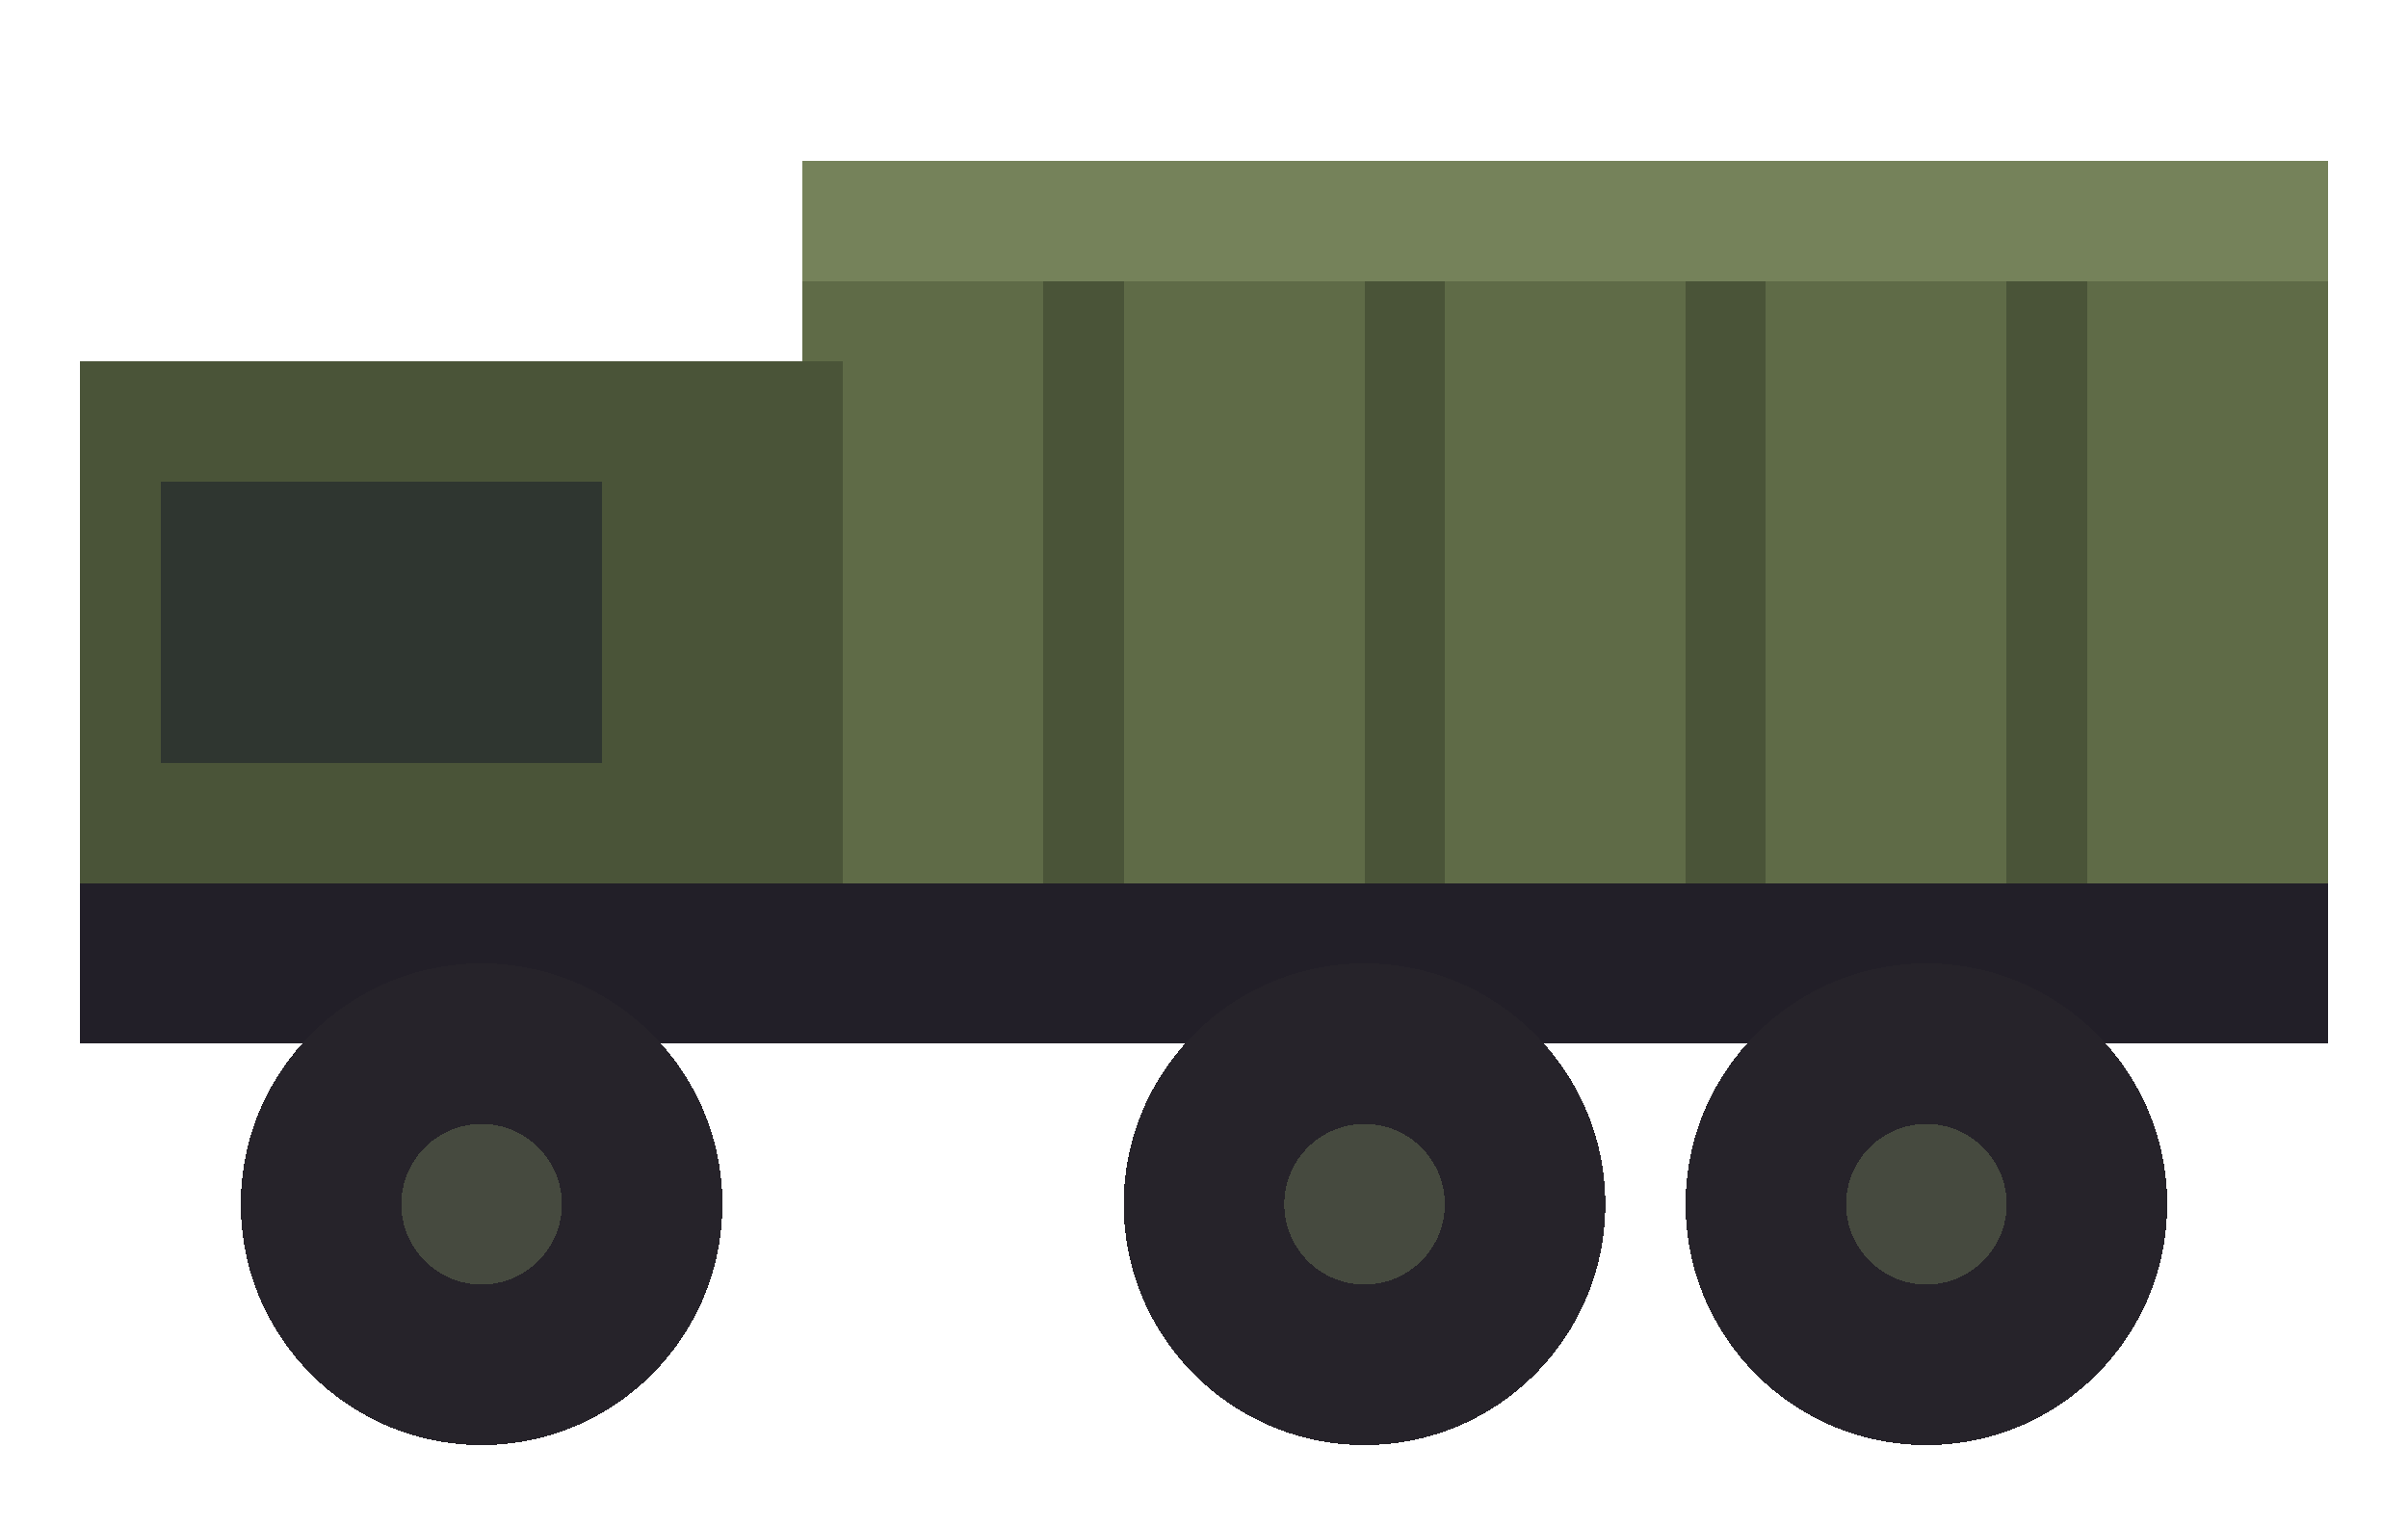
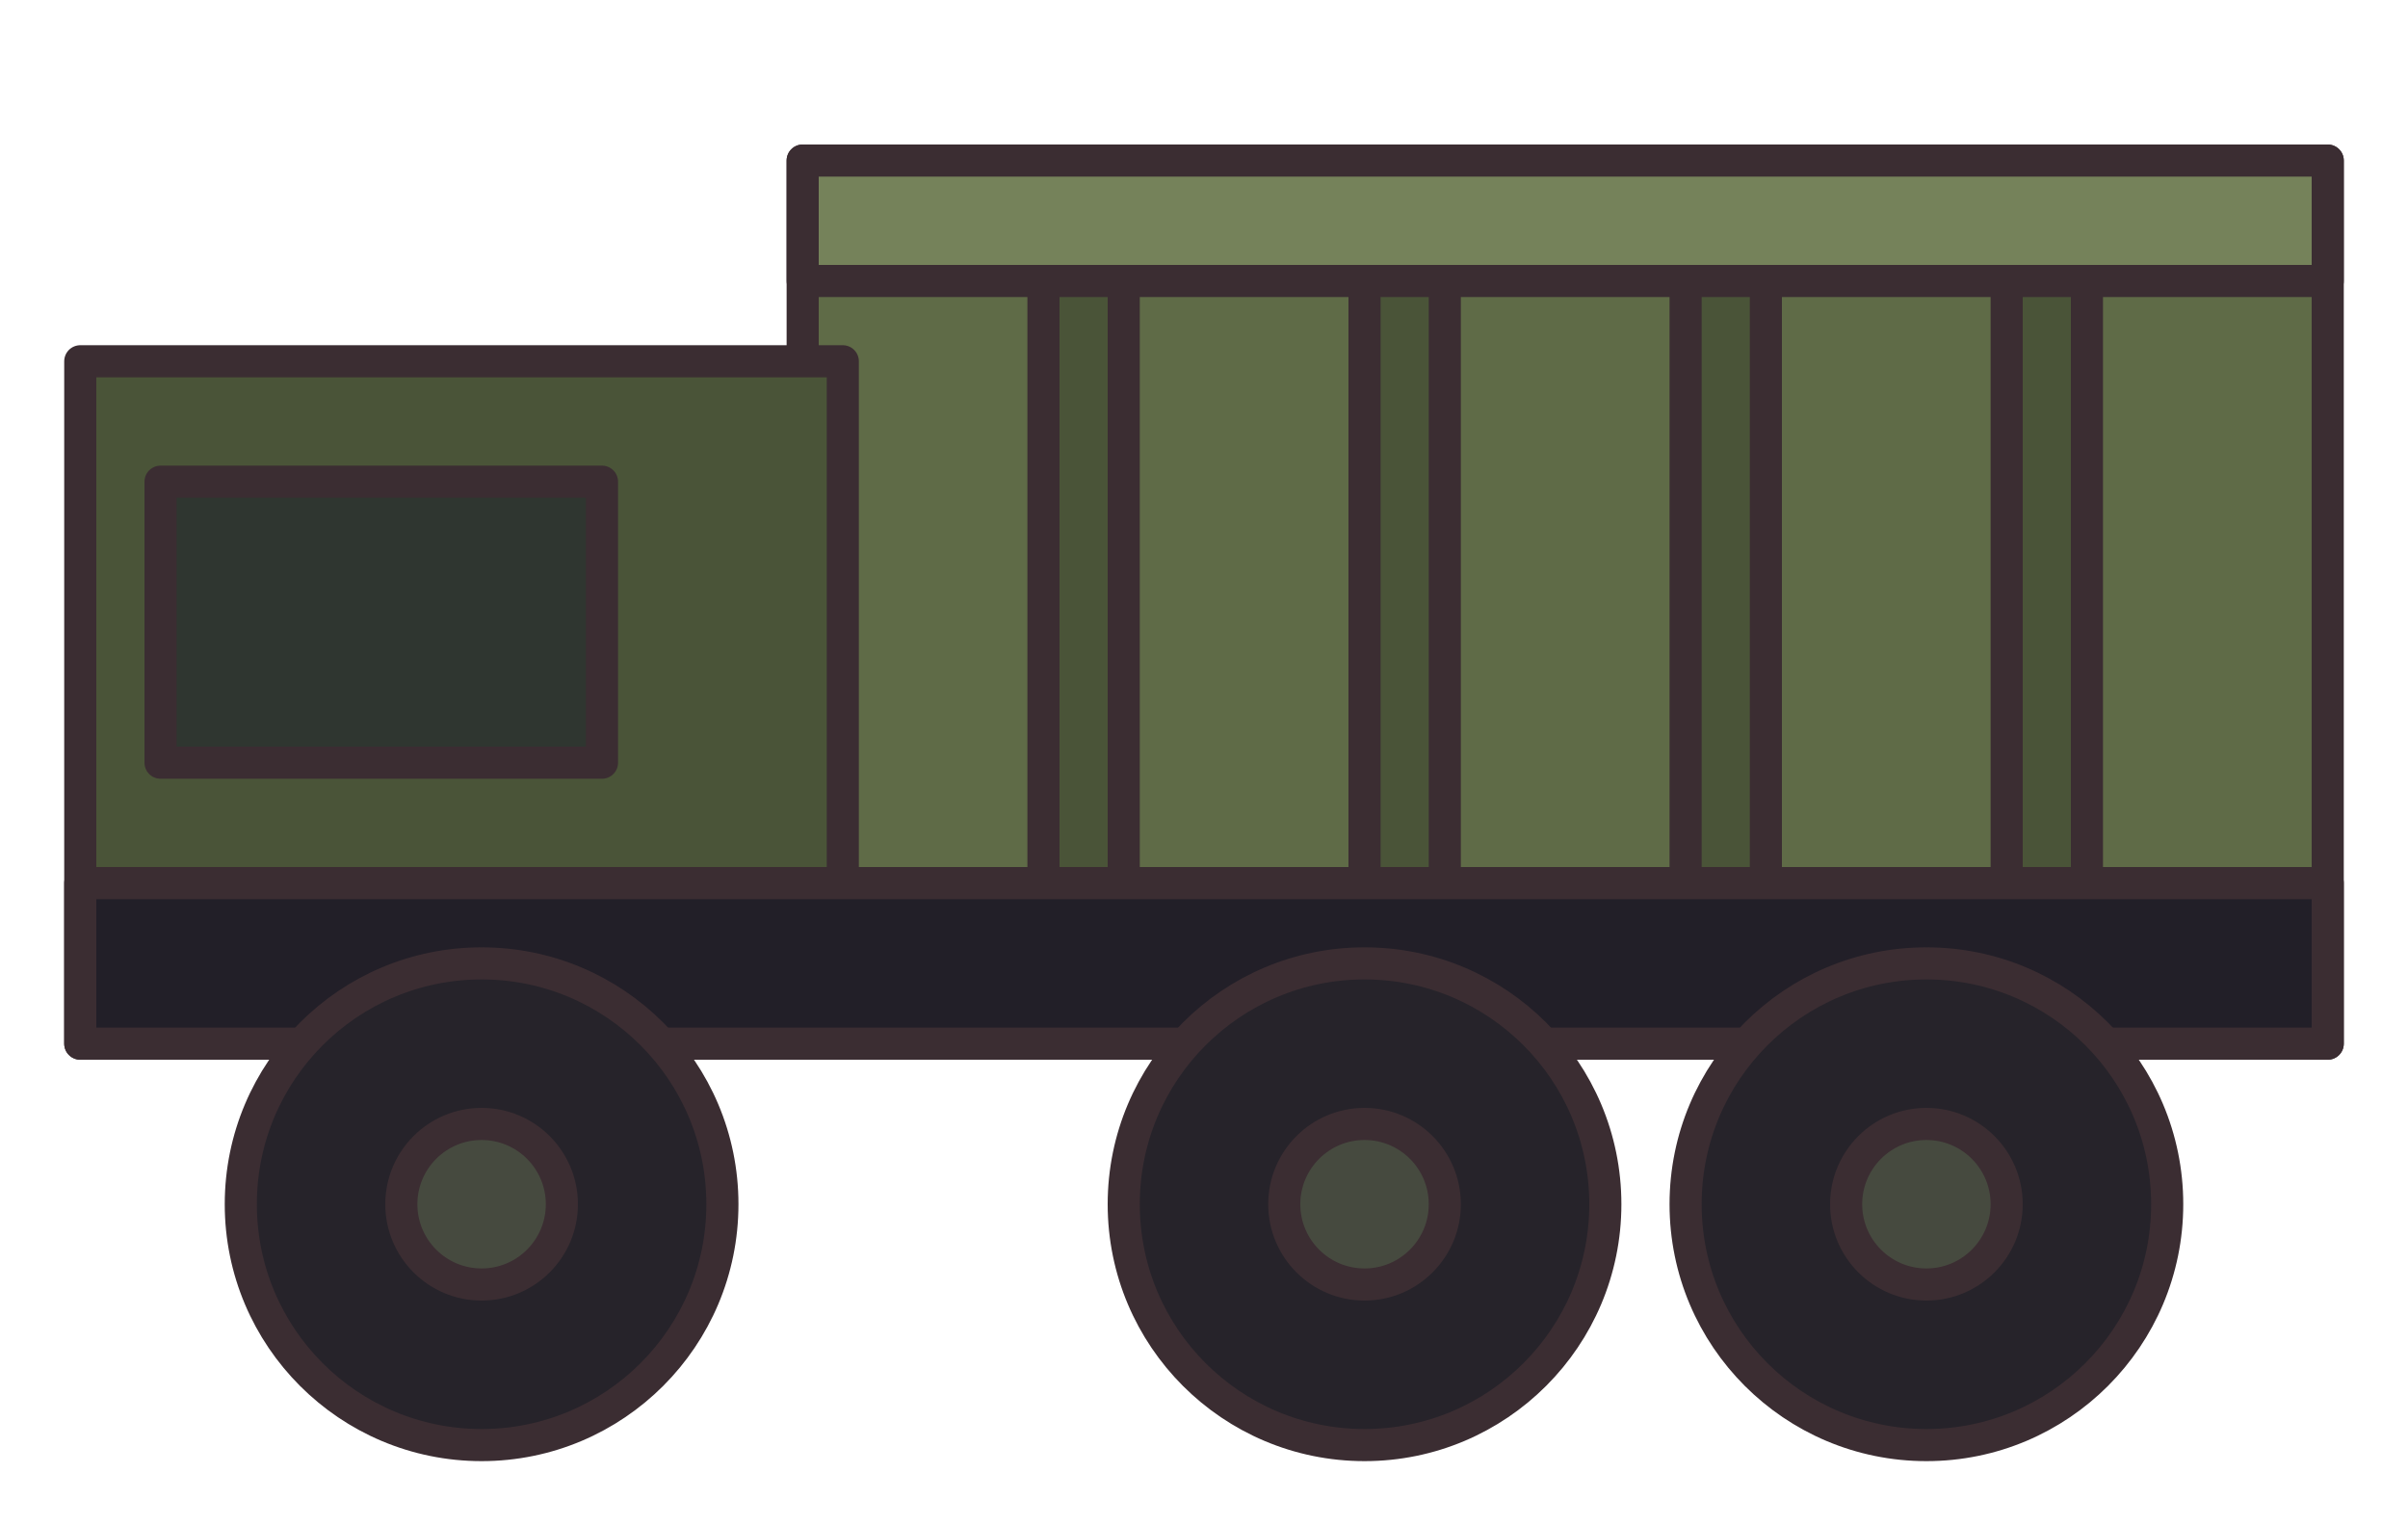
- <svg xmlns="http://www.w3.org/2000/svg" width="60" height="38" viewBox="0 0 60 38" shape-rendering="crispEdges">
+ <svg xmlns="http://www.w3.org/2000/svg" width="60" height="38" viewBox="0 0 60 38" shape-rendering="geometricPrecision" stroke="#3b2d32" stroke-width="0.8" stroke-linejoin="round" stroke-linecap="round">
  <rect x="20" y="4" width="38" height="22" fill="#5f6b47" />
  <rect x="20" y="4" width="38" height="3" fill="#75825a" />
  <rect x="26" y="7" width="2" height="19" fill="#4a5438" />
  <rect x="34" y="7" width="2" height="19" fill="#4a5438" />
  <rect x="42" y="7" width="2" height="19" fill="#4a5438" />
  <rect x="50" y="7" width="2" height="19" fill="#4a5438" />
  <rect x="2" y="9" width="19" height="17" fill="#4a5438" />
  <rect x="4" y="12" width="11" height="7" fill="#2f3630" />
  <rect x="2" y="22" width="56" height="4" fill="#221f28" />
  <circle cx="12" cy="30" r="6" fill="#26232a" />
  <circle cx="34" cy="30" r="6" fill="#26232a" />
  <circle cx="48" cy="30" r="6" fill="#26232a" />
  <circle cx="12" cy="30" r="2" fill="#464a3f" />
  <circle cx="34" cy="30" r="2" fill="#464a3f" />
  <circle cx="48" cy="30" r="2" fill="#464a3f" />
</svg>
